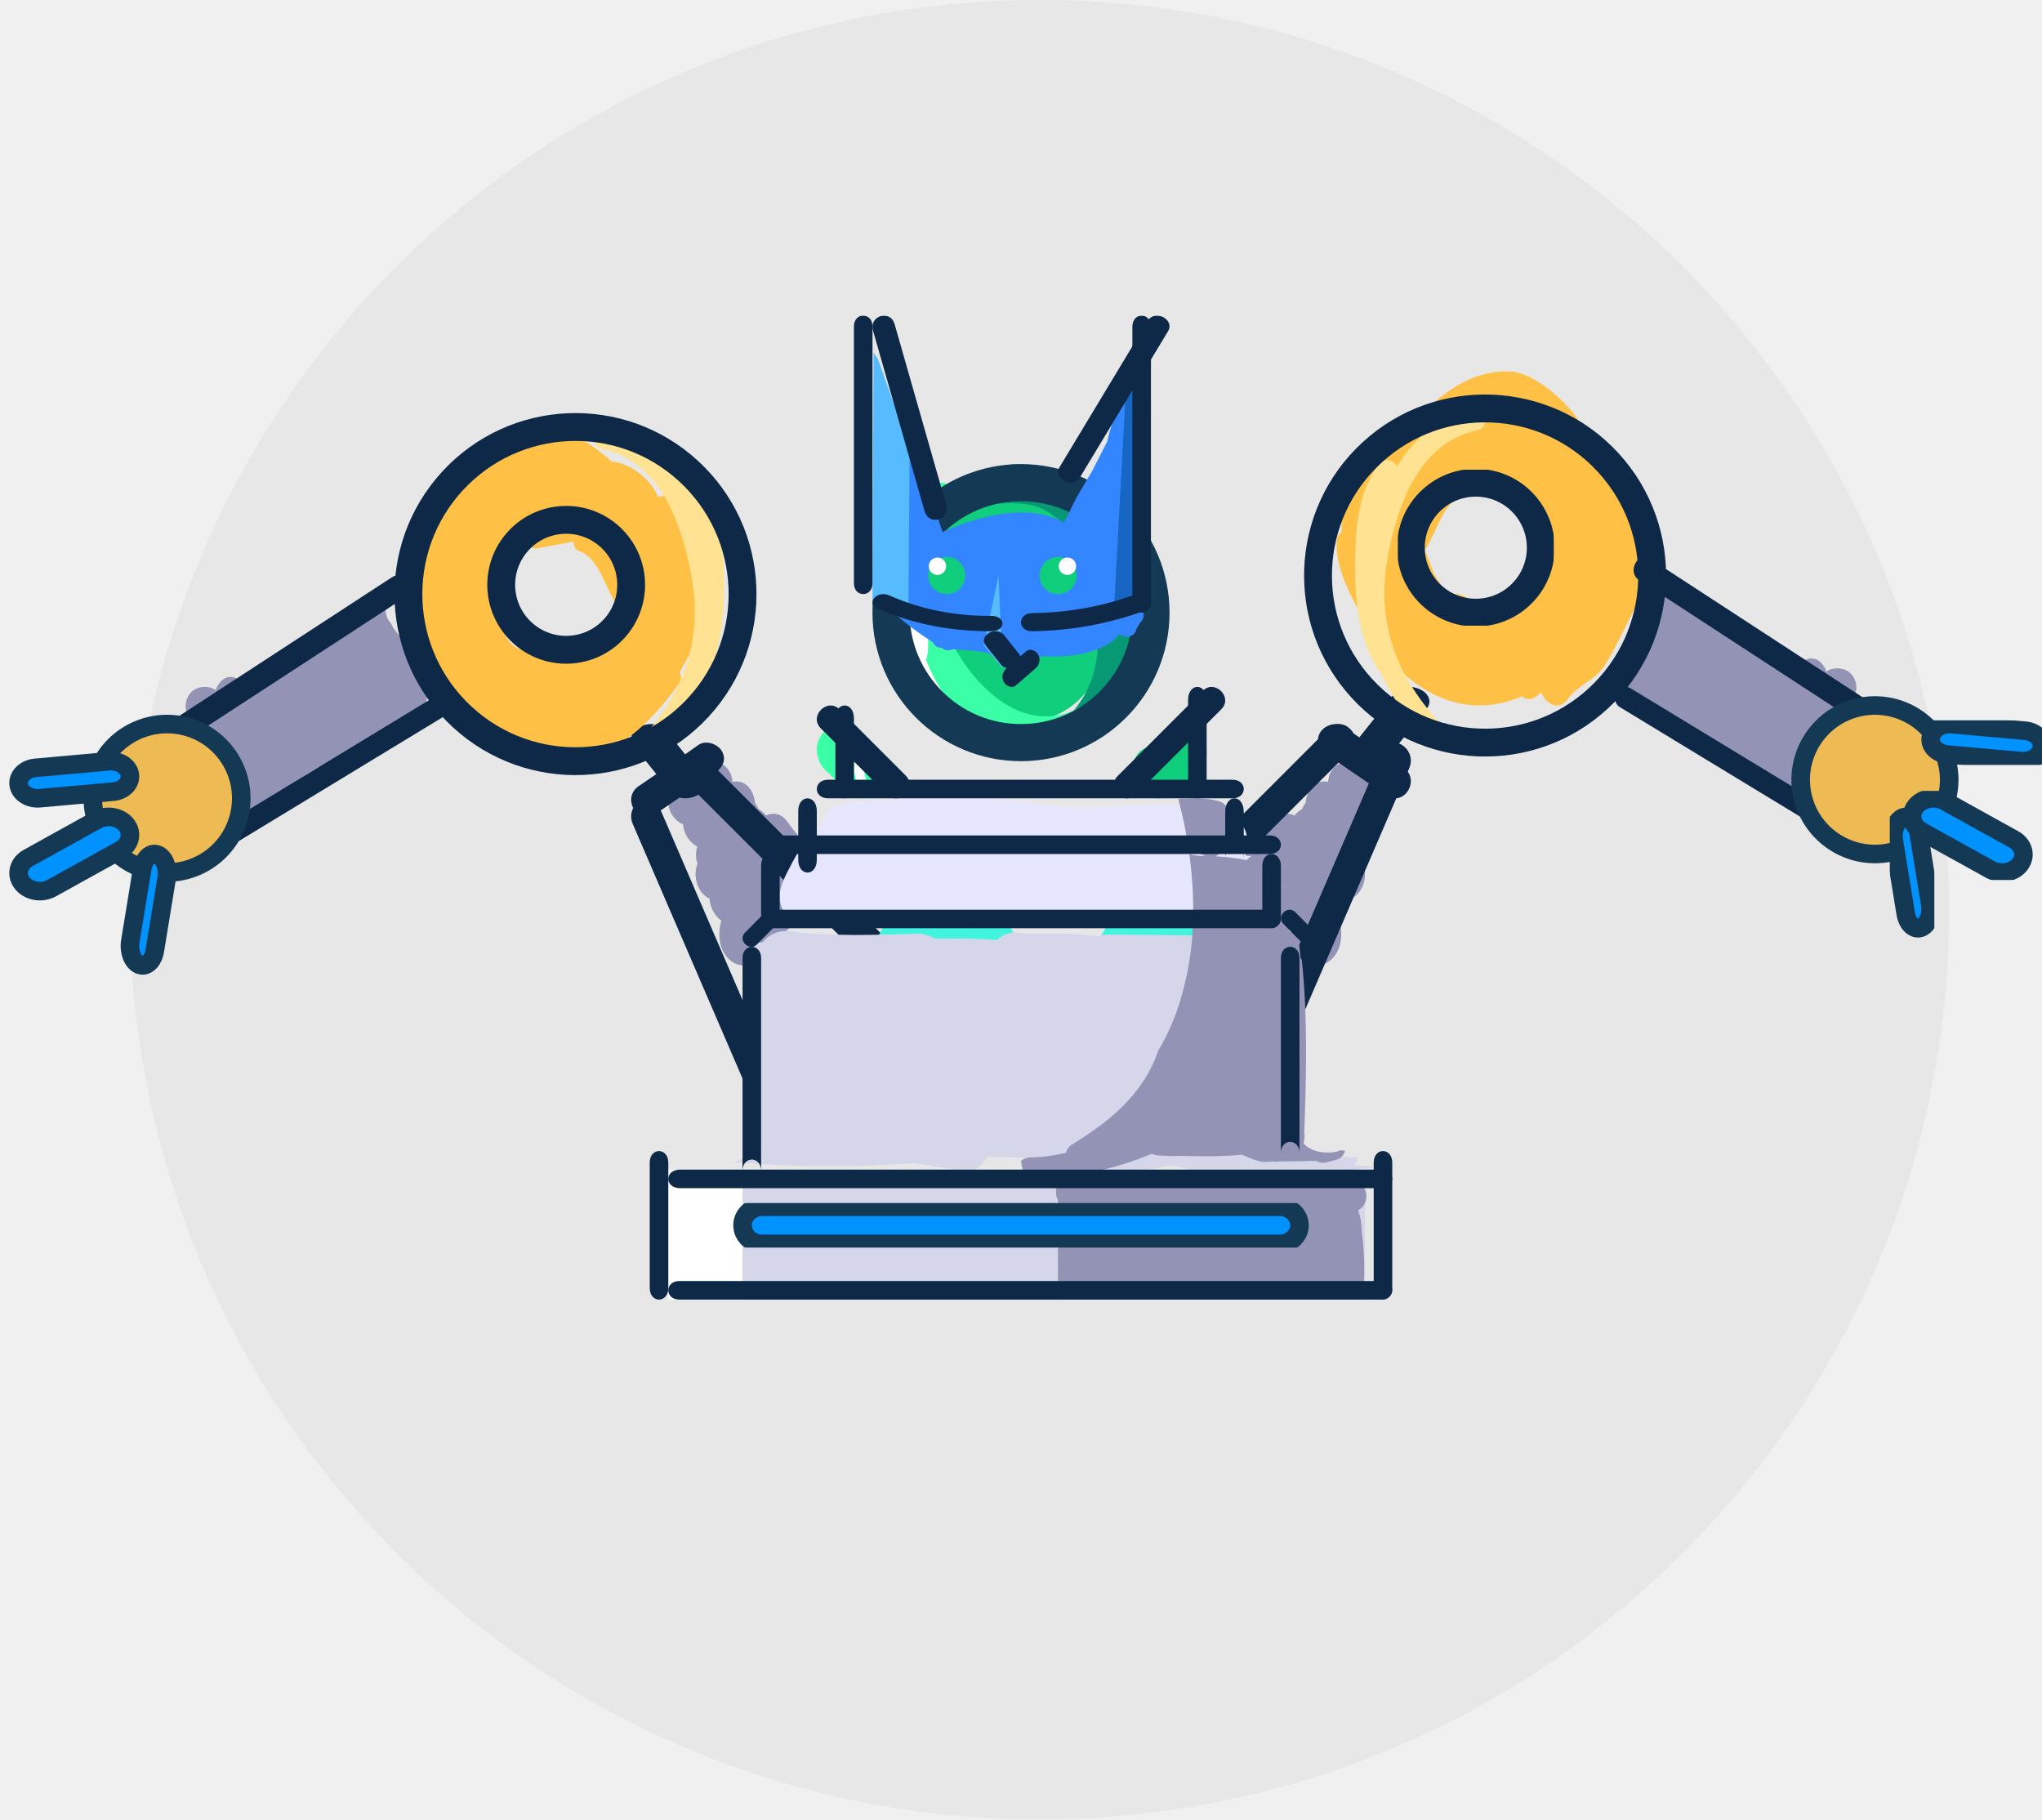
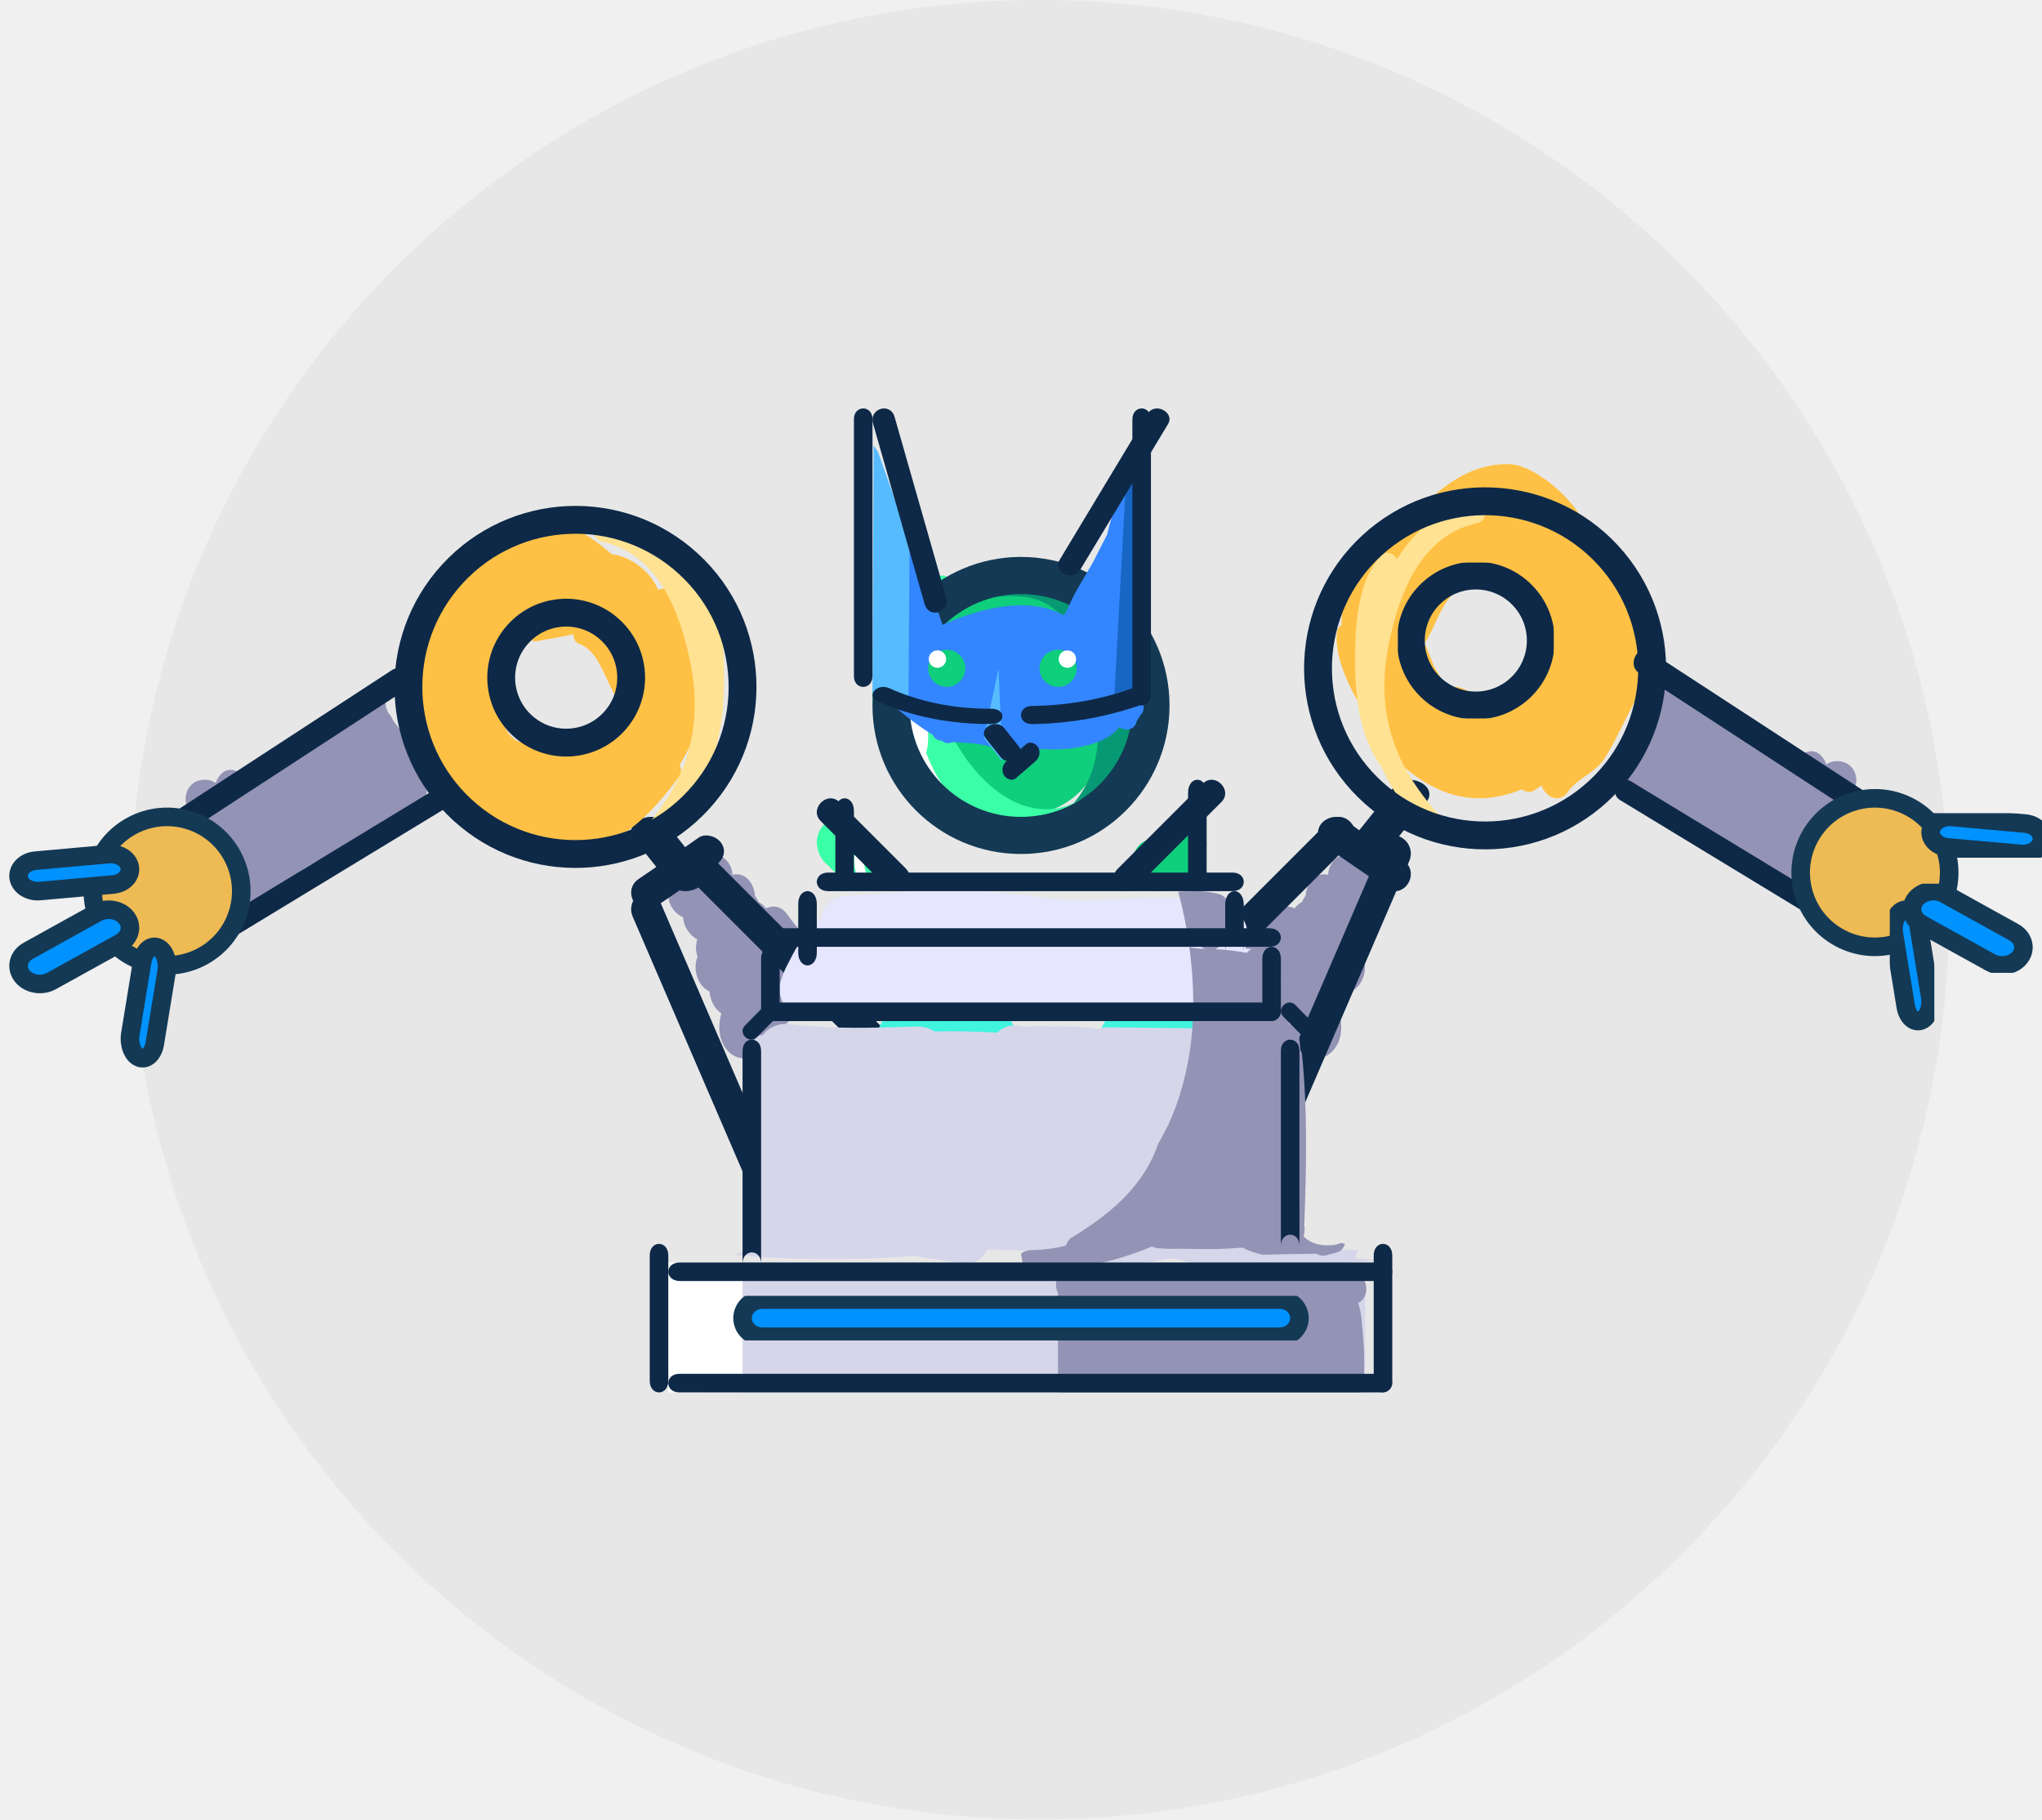
<svg xmlns="http://www.w3.org/2000/svg" xmlns:xlink="http://www.w3.org/1999/xlink" width="110" height="98">
  <defs>
    <path id="a" d="M0 54h110V0H0z" />
  </defs>
  <g transform="translate(-305 -412)" fill="none" fill-rule="evenodd">
    <circle fill="#E7E7E7" fill-rule="nonzero" cx="361" cy="461" r="49" />
-     <g transform="translate(305 429)">
+     <g transform="translate(305 434)">
      <path d="M22.435 10.588c.34-1.066 1.988-.555 1.648.514-.784 2.465-.057 4.02 1.157 6.14.436.761.602 1.55 1.292 2.169.473.424.915.542 1.295 1.083.633.902-.629 2.092-1.271 1.177-.54-.77-1.478-1.015-1.999-1.832-.568-.889-1.059-2-1.554-2.934-1.122-2.117-1.29-4.044-.568-6.317m66.129-1c-.34-1.066-1.987-.555-1.647.514.784 2.465.057 4.02-1.157 6.14-.436.761-.603 1.55-1.292 2.169-.473.424-.915.542-1.295 1.083-.633.902.629 2.092 1.271 1.177.54-.77 1.478-1.015 2-1.832.567-.889 1.057-2 1.552-2.934 1.122-2.117 1.292-4.044.568-6.317" fill="#FFC145" />
      <path d="M40.669 34.782a1.28 1.28 0 0 0 .404-.533c.664-.317 1.143-1.024 1.762-1.569.097-.056.197-.108.299-.155.402.146.872.073 1.205-.298l.351-.395c.604-.676.246-1.683-.392-2.075-.495-.927-1.343-1.715-1.888-2.499-.317-.454-.76-.51-1.147-.334a1.411 1.411 0 0 0-.403-.345 1.24 1.24 0 0 0-.19-.32c-.048-.628-.45-1.24-1.101-1.16-.037.004-.073.014-.111.02a1.396 1.396 0 0 0-.065-.351c-.186-.517-.656-.82-1.14-.76-.459.055-.856.231-1.244.51-.598.427-1.138 1.071-.982 1.933.074.413.396.808.77.954.027.495.35.98.765 1.197-.101.307-.09.634.012.923-.275.683.013 1.607.648 1.877.032.475.277.942.633 1.183-.178.627-.147 1.304.192 1.818.383.58 1.064.799 1.622.38" fill="#9393B5" />
      <path d="M37.246 25.428l12.327 12.326c.76.761 1.943-.42 1.18-1.182L38.43 24.246c-.763-.762-1.945.42-1.183 1.182m-3.159 1.958c4.65 10.783 6.49 15.047 7.393 17.145.459 1.06 1.885.135 1.43-.917-.903-2.095-2.74-6.36-7.395-17.144-.456-1.061-1.882-.137-1.428.916" fill="#0E2947" />
      <path d="M35.322 26.836c1.077-.738 2.163-1.462 3.224-2.222.396-.282.604-.734.328-1.176-.23-.37-.855-.594-1.254-.31-1.06.758-2.148 1.483-3.222 2.221-.945.65-.031 2.145.924 1.487" fill="#0E2947" />
      <path d="M34.167 23.209l1.926 2.411c.706.886 2.452.062 1.74-.83-.64-.803-1.284-1.607-1.927-2.41-.706-.885-2.45-.063-1.74.829" fill="#0E2947" />
      <path d="M14.22 24.563c1.042-1.169 2.351-1.682 3.664-2.4.63-.343 1.168-.793 1.764-1.19.437-.293 1.226-.483 1.761-.785-.44-1.094-1.394-1.974-1.869-3.006-.97.604-2.07.998-2.801 1.874-.648.776-1.66-.425-1.017-1.198 1.042-1.247 2.671-1.472 3.794-2.654.445-.469 1.323-.074 1.26.625-.064.695.99 1.588 1.315 2.204.287.54.74 1.371.852 1.98.113.612.095.915-.398 1.326-.454.377-1.244.501-1.749.78-.617.342-1.144.85-1.748 1.22-1.314.807-2.733 1.212-3.812 2.422-.671.753-1.687-.446-1.016-1.198M11.032 20c1.335 0 1.266 2-.064 2-1.335 0-1.266-2 .064-2" fill="#9393B5" />
      <path d="M14.032 25c1.335 0 1.266 2-.064 2-1.335 0-1.266-2 .064-2" fill="#9393B5" />
      <path d="M10.1 21.402c.367-.529.92-.792 1.529-.974-.004-.069-.02-.13-.01-.207.03-.197.128-.341.255-.49.29-.333.663-.32.953-.146 1.106-.872 2.625-1.382 3.986-1.856.821-.566 1.735-1.014 2.545-1.599.29-.209.665-.148.93.052.354-.007.724.197.85.551.343.96.946 1.736 1.156 2.738.146.109.295.218.449.331.375.275.296.83.041 1.143-.882 1.08-2.3 1.58-3.53 2.168-1.563.748-3.04 1.49-4.628 2.15-.108.552-.336 1.074-.675 1.479-.268.318-.868.355-1.155.039-1.171-1.28-1.867-3.052-2.666-4.564-.126-.238-.201-.57-.03-.815" fill="#9393B5" />
      <path d="M24.14 20.087c-4.287 2.605-8.575 5.21-12.864 7.814-.637.387-.057 1.4.584 1.012 4.288-2.605 8.576-5.208 12.864-7.814.637-.387.057-1.4-.583-1.012m-3.031-5.991c-4.942 3.22-9.882 6.44-14.822 9.662-.663.432-.063 1.58.602 1.146 4.94-3.222 9.882-6.441 14.822-9.662.663-.432.062-1.58-.603-1.146" fill="#0E2947" />
      <path d="M5.12 25.027a3.998 3.998 0 1 0 4.852-2.906 3.998 3.998 0 0 0-4.851 2.906" fill="#EDBA54" />
      <path d="M5.12 25.027a3.998 3.998 0 1 0 4.852-2.906 3.998 3.998 0 0 0-4.851 2.906z" stroke="#143954" />
      <path d="M7.02 33.701c-.09.56.13 1.126.496 1.267.363.141.734-.2.824-.759l.64-3.91c.091-.56-.13-1.127-.495-1.267-.364-.14-.734.2-.825.76l-.64 3.91z" fill="#0092FF" />
      <path d="M7.02 33.701c-.09.56.13 1.126.496 1.267.363.141.734-.2.824-.759l.64-3.91c.091-.56-.13-1.127-.495-1.267-.364-.14-.734.2-.825.76l-.64 3.91z" stroke="#143954" />
      <path d="M1.521 29.212c-.531.293-.681.895-.334 1.347.345.45 1.055.576 1.586.283L6.48 28.79c.531-.295.68-.897.335-1.348-.347-.45-1.057-.577-1.587-.283l-3.706 2.054z" fill="#0092FF" />
      <path d="M1.521 29.212c-.531.293-.681.895-.334 1.347.345.45 1.055.576 1.586.283L6.48 28.79c.531-.295.68-.897.335-1.348-.347-.45-1.057-.577-1.587-.283l-3.706 2.054z" stroke="#143954" />
      <path d="M27.164 13.972c.15-.22.341-.394.553-.504.035-.166.07-.333.107-.498a9.59 9.59 0 0 0 .707-.56c.11.1.255.16.433.122.582-.126 1.275-.21 1.933-.372-.009.229.081.45.315.528.95.319 1.35 1.738 1.845 2.636.003.007.005.015.009.022.026.044.05.095.077.137a.483.483 0 0 0 .12.125c-.181.43-.357.866-.517 1.307-.248.418-.516.828-.776 1.24a.523.523 0 0 0-.322-.15c-.374-.025-.916.264-1.404.665l-.136.068a13.21 13.21 0 0 0-1.16-.293.985.985 0 0 0-.425-.438c-.462.077-.933-.163-1.197-.611-.537-.915-.797-2.495-.162-3.424m-5.161 1.255c.003.241.113.385.26.454a5.71 5.71 0 0 0 .089 2.04.592.592 0 0 0-.007.225c.184.99.43 2.5 1.512 2.573a.504.504 0 0 0 .166.194c.862 1.174 2.046 1.957 3.292 2.843a.55.55 0 0 0 .693-.046c3.61 1.514 6.432-.694 8.571-3.683a.52.52 0 0 0 .026-.609c.797-1.332 1.528-2.929 1.374-4.184a.513.513 0 0 0-.25-.369c.015-.764-.036-1.708-.518-2.036-.278-.886-.65-1.741-1.065-2.61-.159-.333-.458-.371-.694-.243-.402-1.004-1.489-1.808-2.51-1.927-1.216-1.087-2.585-1.896-4.248-1.847-1.327.04-3.218 1.696-3.864 2.867-.007.013-.011.028-.018.043a6.02 6.02 0 0 0-2.063 2.296c-.314.601-.647 1.668-.416 2.402a.556.556 0 0 0-.273.431c-.06.472-.064.706-.057 1.186" fill="#FFC145" />
      <path d="M34.021 23.89c.13-.061.254-.13.378-.201.239-.27.533-.484.84-.668.202-.124.426.057.426.26.838-.994 1.489-1.994 1.952-3.053.027-.027.057-.043.083-.08 1.052-1.554 1.295-3.6 1.3-5.472.005-1.879-.083-4.255-1.352-5.71-.304-.35-.736-.166-.899.157-.949-1.53-2.302-2.705-4.093-3.108-.707-.159-.932 1.016-.224 1.166 2.95.634 4.164 3.628 4.744 6.453.835 4.043-.488 7.02-3.16 9.76a.538.538 0 0 0-.118.606.286.286 0 0 1 .123-.11" fill="#FFE292" />
      <path d="M37.629 21.088a9 9 0 0 1-12.717.54 9 9 0 0 1-.54-12.716 9 9 0 0 1 13.257 12.176z" stroke="#0E2947" stroke-width="1.5" />
      <path d="M33.078 16.867a3.499 3.499 0 0 0-.211-4.944 3.499 3.499 0 1 0-4.735 5.154 3.499 3.499 0 0 0 4.946-.21z" stroke="#0E2947" stroke-width="1.5" />
      <path d="M1.915 24.359c-.565.05-.97.457-.909.91.064.452.573.777 1.137.726l3.944-.352c.564-.05.97-.459.906-.91-.062-.453-.57-.778-1.135-.728l-3.943.354z" fill="#0092FF" />
      <path d="M1.915 24.359c-.565.05-.97.457-.909.91.064.452.573.777 1.137.726l3.944-.352c.564-.05.97-.459.906-.91-.062-.453-.57-.778-1.135-.728l-3.943.354z" stroke="#143954" />
      <path d="M70.331 34.782a1.291 1.291 0 0 1-.404-.533c-.664-.317-1.143-1.024-1.762-1.569a3.775 3.775 0 0 0-.299-.155 1.087 1.087 0 0 1-1.205-.298l-.351-.395c-.604-.676-.246-1.683.392-2.075.495-.927 1.343-1.715 1.888-2.499.317-.454.76-.51 1.147-.334.116-.143.254-.263.403-.345a1.24 1.24 0 0 1 .19-.32c.047-.628.45-1.24 1.101-1.16.037.004.073.014.111.02.008-.12.028-.24.065-.351.185-.517.656-.82 1.14-.76.459.055.856.231 1.244.51.598.427 1.138 1.071.982 1.933-.074.413-.396.808-.77.954a1.5 1.5 0 0 1-.765 1.197c.101.307.09.634-.012.923.275.683-.013 1.607-.648 1.877-.032.475-.277.942-.633 1.183.178.627.147 1.304-.192 1.818-.383.58-1.064.799-1.622.38" fill="#9393B5" />
      <path d="M72.754 23.428L60.427 35.754c-.76.761-1.943-.42-1.18-1.182L71.57 22.246c.763-.762 1.945.42 1.183 1.182m3.159.958c-4.65 10.783-6.49 15.047-7.393 17.145-.459 1.06-1.885.135-1.43-.917.903-2.095 2.74-6.36 7.395-17.144.456-1.061 1.882-.137 1.428.916" fill="#0E2947" />
      <path d="M74.678 25.836c-1.076-.738-2.163-1.462-3.224-2.222-.396-.282-.604-.734-.328-1.176.23-.37.856-.594 1.255-.31 1.059.758 2.147 1.483 3.221 2.221.945.65.031 2.145-.924 1.487" fill="#0E2947" />
      <path d="M76.833 21.209l-1.926 2.411c-.706.886-2.452.062-1.74-.83.64-.803 1.284-1.607 1.927-2.41.706-.885 2.45-.063 1.74.829" fill="#0E2947" />
      <path d="M52.416 21.69c-1.222-.431-2.917-1.284-3.489-2.607-.042-.05-.087-.099-.126-.151-.187-.239-.177-.489-.065-.676-.002-.03-.007-.06-.008-.092-.21-.568-.351-1.188-.475-1.757-.27-.678-.32-1.461-.168-2.211a3 3 0 0 1 .13-.531 3.01 3.01 0 0 1 .214-1.305c.348-.89 1.092-2.014 2.037-2.357 1.702-1.445 4.159-2.728 6.207-1.528.107.063.172.15.215.247.602-.14 1.439.183 1.833.569.25.244.233.584.091.824.015.01.033.024.048.037a.567.567 0 0 1 .492.18c.504.563.942 1.07 1.252 1.769a.583.583 0 0 1 .049.306c.049.053.093.109.142.162.24.248.139.587-.077.792.376 1.619.564 4.219-.68 5.278-.32.622-.88 1.149-1.44 1.518-.685.925-1.802 1.596-2.895 1.665-1.089.272-2.25.236-3.287-.131" fill="#0FCE7C" />
      <path d="M57.132 22.006c1.948-1.786 2.205-3.627 1.951-6.33-.2-2.091-.784-3.723-2.372-4.93-1.23-.936-2.755-.589-4.161-.534-.688.028-.754-1.149-.065-1.17 2.096-.066 3.542-.225 5.372 1.151.29.22.549.496.78.8.12-.022.253.01.385.12 1.22 1.004 1.446 2.529 1.673 4.096.204 1.418.733 3.203-.383 4.329a.456.456 0 0 1-.436.137c-.356 1.161-.994 2.234-2.006 3.179-.523.488-1.268-.362-.738-.848" fill="#079973" />
      <path d="M49.856 21.398c-.006-.002-.008-.009-.014-.013-.935-.496-1.51-1.5-2.115-2.434a.552.552 0 0 1-.046-.535 5.946 5.946 0 0 1-.391-1.496c-.191-.517-.316-1.043-.285-1.589.066-1.216.446-2.545 1.231-3.521a.53.53 0 0 1 .246-.283c.097-.1.193-.2.3-.288.157-.13.32-.155.462-.113.231-.72.59-1.385 1.114-1.945.512-.548 1.336.273.824.818-3.432 3.65 1.933 14.086 7.079 11.042.647-.383 1.06.36.416.74-1.283.757-2.435 1.126-3.654.767a.579.579 0 0 1-.455.398c-1.639.302-3.356-.722-4.712-1.548" fill="#3BFFA6" />
      <path d="M56 23.812a77.12 77.12 0 0 0-1.41-.542C47.412 20.577 49.302 11 49.302 11L48 16.487l2.266 5.835s3.633 1.15 5.539 1.678c.065-.063.128-.128.195-.188" fill="#FFF" />
      <path d="M49.633 18.954c.427-.259.49-1.57.142-2.927-.35-1.356-.979-2.243-1.407-1.981-.428.26-.492 1.57-.142 2.925.348 1.358.979 2.245 1.407 1.983" fill="#FFF" />
      <path d="M55 23a7 7 0 1 0 0-14.002A7 7 0 0 0 55 23z" stroke="#143954" stroke-width="2" />
      <path d="M59 35a4 4 0 1 0 8 0 4 4 0 0 0-8 0m-12 0a4 4 0 0 0 4 4 4 4 0 1 0 0-8 4 4 0 0 0-4 4" fill="#40F4DE" />
      <path d="M42.125 30.64c.093-.282.217-.538.35-.785.275-.557.595-1.092.913-1.634.198-.337.482-.532.797-.625.121-.666.585-1.26 1.328-1.321 3.628-.31 7.243-.457 10.85.102 3.247.503 6.788-.677 9.897.54.895.351 1.111 1.357.84 2.181.186.011.373.017.557.03 1.866.116 1.744 3.21-.097 3.299-.381.018-.764.023-1.144.037-.484.345-1.165.508-1.708.301a1.55 1.55 0 0 1-.42-.243c-2.721.04-5.452-.007-8.17-.002-3.654.005-7.403.249-11.042-.165a1.412 1.412 0 0 1-.314.336c-.454.358-1.058.39-1.587.174-.818-.313-1.455-1.166-1.05-2.225" fill="#E6E6FF" />
      <path d="M61.02 46.099c.382-.04.772-.095 1.16-.157.39-.07.855-.226 1.25-.12.33.092.652.187.967.277H61.02zm11.952-.326c.08-.14.133-.294.175-.45a2.358 2.358 0 0 1-.78-.047 1.71 1.71 0 0 1-.467.116c-1.943.177-2.413-1.479-2.321-3.504-.045-.056-.093-.106-.129-.17-1.018-1.86-.593-3.715-.243-5.634a1.414 1.414 0 0 1 .003-.388c.03-.174.043-.351.066-.526v-.017c.017-.148.039-.295.057-.44.01-.106.03-.21.04-.315.017-.119.03-.239.047-.358.056-.38.266-.63.535-.782-.041-.025-.078-.056-.121-.078a1.717 1.717 0 0 0-.975-.17c-1.3.165-2.588.3-3.878.385-1.773-.018-3.55-.05-5.322-.056a1.41 1.41 0 0 0-.48.085 16.251 16.251 0 0 0-2.087-.143c-.05 0-.089.011-.134.018-.433-.018-.86-.028-1.294-.018-.08.005-.148.018-.22.03-.158-.019-.315-.034-.478-.051a1.328 1.328 0 0 0-1.249.366 39.23 39.23 0 0 0-3.371-.068 1.655 1.655 0 0 0-.962-.266c-2.274.07-4.531.153-6.792-.122-.677-.085-1.194.18-1.526.591l-.423.033c.05 3.518-.054 7.094-.107 10.609-.01.637-.437 1.057-.995 1.19a58.9 58.9 0 0 0 9.673.06c.198.028.4.058.596.092.654.095 1.307.203 1.976.308.253.04.474.018.67-.061.326-.12.569-.378.72-.693.731.04 1.459.056 2.19.056.095.074.185.135.28.186.523.315 1.02.355 1.52.275.473.103.946.182 1.49.188.198.005.373-.023.53-.068.118.068.25.123.39.163h-16.66a1.12 1.12 0 0 1-.86.337c-2.012-.029-.777.168-2.767.218-.479.013-.906-.017-1.289-.112V53h35.535v-6.901h-.805c.037-.04.063-.085.096-.127.094.001.188.007.282.003.265-.012.54-.04.81-.08.273-.036-.162-.081-.946-.122z" fill="#D6D6EA" />
      <path d="M67.22 46.554c.043-.032.073-.074.112-.108.148.034.3.077.448.108h-.56z" fill="#D6D6EA" />
      <path d="M67 46.516c.007-.016.017-.028.024-.044.103 0 .207.007.317.015.548.01 1.1.018 1.659.041a66.334 66.334 0 0 0-2-.012" fill="#D6D6EA" />
      <path d="M45.004 22c-.702.249-1.167 1.001-.95 1.753.09.386.32.704.62.917a.81.81 0 0 0 .186.205c.04.03.092.085.134.128.046.113.102.221.174.321.232.312.542.457.893.602.484.2 1.135-.032 1.49-.373.348-.337.52-.858.422-1.335-1.155-.53-2.17-1.27-2.97-2.218" fill="#3BFFA6" />
      <path d="M62.148 23.182c.054-.116.104-.235.166-.347.379-.688 1.136-1.054 1.866-.694.633.312 1.065 1.263.666 1.943l-.046.08c-.044.086-.082.175-.125.263-.212.436-.498.918-.928 1.152a1.62 1.62 0 0 1-.647.198c-.19.136-.43.223-.728.223-.055 0-.105-.011-.159-.017h-.005c-.82.001-1.202-.625-1.197-1.283-.08-.712.284-1.464 1.137-1.518" fill="#0FCE7C" />
      <path d="M72.675 46.507c.34-.015.676-.02.986-.02.412 0 .82 0 1.237-.009.78-.005-3.098-.023-5.898-.044 1.193.206 2.51.12 3.675.073M68 46.552a3.685 3.685 0 0 1-.359-.104c-.521.019-1.043.04-1.565.062-.363.014.624.028 1.924.042" fill="#9393B5" />
      <path d="M73.419 46.868a.832.832 0 0 0-.479-.324.205.205 0 0 0-.052-.022.947.947 0 0 0-.145-.186c.6.002 1.055.004 1.257.006a27.661 27.661 0 0 0-1.327-.073.871.871 0 0 0-.815-.192c-.13.034-.26.074-.388.108-.051.013-.088.036-.13.056-.78 0-1.56.016-2.342.05a.708.708 0 0 0-.552-.267 13.946 13.946 0 0 0-2.324.13c-.2-.1-.433-.135-.64-.043-.12.049-.22.118-.323.188l-.05.007c-.058.001-.04.003.03.004-.025.017-.052.027-.075.044a5.592 5.592 0 0 0-.422-.087.854.854 0 0 0-.316-.058c-.04 0-.086-.005-.13-.005a11.696 11.696 0 0 0-1.86-.047c-1.167-.046-2.351-.088-3.491.005 0-.011-.006-.023-.006-.033a16.789 16.789 0 0 0 3.209-.985c.012.006.023.006.039.013a.74.74 0 0 0 .203.063c.006 0 .012.007.017.007.04.004.074.004.108.01h.067c.35.035.692.041 1.038.022 1.138.025 2.276.048 3.404-.061.165.086.338.161.52.224a4.9 4.9 0 0 0 .568.163c.97-.026 1.94-.045 2.911-.053a.655.655 0 0 0 .518.081c.185-.045.366-.099.552-.145.247-.065.394-.253.463-.477a1.717 1.717 0 0 1-.214-.043c-.145.06-.298.105-.461.12-.693.064-1.191-.116-1.552-.458.022-.11.027-.229.05-.376a.418.418 0 0 0-.021-.2c.114-3.048.187-6.27-.126-9.286a.241.241 0 0 0-.07-.145 17.502 17.502 0 0 0-.122-1.042c-.04-.252-.305-.415-.523-.396.07-.138.16-.256.273-.347.008-.056.021-.112.021-.168-.013-.434-.29-.861-.828-.861h-.742a.634.634 0 0 0 .2-.382l.032-.179c.097-.22.136-.406.132-.649.044-.22.094-.439.146-.659.202-.937-.988-1.21-1.491-.596a12.678 12.678 0 0 0-1.701-.202.821.821 0 0 0 .371-.256c.215-.237.328-.422.497-.721.164-.296.057-.707-.169-.95.113-.421-.03-.919-.514-1.046-.575-.15-1.132-.169-1.69-.134-.012 0-.023-.006-.04-.006a2.42 2.42 0 0 0-.214.012s0-.006-.005-.006c-.04.006-.085.006-.13.012-.031.002-.061.007-.092.011.222.826.404 1.683.539 2.558.027.013.043.027.071.033.113.041.232.07.349.082a.997.997 0 0 0 .486.4c-.045-.007-.085-.007-.13-.007a2.922 2.922 0 0 1-.72-.096c.286 2.117.3 4.295-.084 6.247-.334 1.697-.83 3.068-1.581 4.32a9.984 9.984 0 0 1-.174.462c-.88 2.1-2.594 3.454-4.459 4.599a.737.737 0 0 0-.346.45 7.455 7.455 0 0 1-1.83.25c-.035 0-.069 0-.098.006-.246.018-.408.096-.496.202.042.202.078.406.116.61.167.162.437.287.797.287.339 0 .706-.018 1.077-.053v.394a.92.92 0 0 0 0 .861c0 1.788-.005 3.57.007 5.357h16.316c.05-.07.09-.15.106-.237a.5.5 0 0 0 .023-.133 16.218 16.218 0 0 0-.078-3.257 3.91 3.91 0 0 0-.203-1.192.758.758 0 0 0 .258-.202c.249-.306.249-.786 0-1.11" fill="#9393B5" />
      <path d="M46.54 24.177c-.048.55.189 1.067.445 1.581.106.213-.383.348-.493.134-.289-.566-.53-1.131-.487-1.731.016-.225.553-.21.534.016" fill="#FFF" />
      <mask id="b" fill="#fff">
        <use xlink:href="#a" />
      </mask>
      <path fill="#FFF" mask="url(#b)" d="M36 53h4v-7h-4z" />
      <path d="M36.635 46h37.73c.847 0 .847 1 0 1h-37.73c-.847 0-.847-1 0-1m4.979-14h26.774c.816 0 .816 1 0 1H41.614c-.819 0-.819-1 0-1" fill="#0E2947" mask="url(#b)" />
      <path d="M68 32.356v-2.712c0-.859 1-.859 1 0v2.712c0 .859-1 .859-1 0m-27 .004v-2.721c0-.852 1-.852 1 0v2.72c0 .855-1 .855-1 0" fill="#0E2947" mask="url(#b)" />
      <path d="M41.5 29c-.667 0-.667-1 0-1s.667 1 0 1" fill="#0E2947" mask="url(#b)" />
      <path d="M41.615 28h26.77c.82 0 .82 1 0 1h-26.77c-.82 0-.82-1 0-1" fill="#0E2947" mask="url(#b)" />
      <path d="M67 29.219v.046c0 .98-1 .98-1 0v-2.528c0-.983 1-.983 1 0v2.528c0 .98-1 .98-1 0v-.046c0-.98 1-.98 1 0" fill="#0E2947" mask="url(#b)" />
      <path d="M66.393 26H44.608c-.81 0-.81-1 0-1h21.785c.81 0 .81 1 0 1M43 29.309V26.69c0-.92 1-.92 1 0v2.619c0 .921-1 .921-1 0" fill="#0E2947" mask="url(#b)" />
      <path d="M64 25.295v-4.59c0-.94 1-.94 1 0v4.59c0 .94-1 .94-1 0" fill="#0E2947" mask="url(#b)" />
      <path d="M65.791 21.204l-4.588 4.588c-.641.643-1.638-.353-.995-.994l4.588-4.59c.643-.643 1.64.352.995.996m-18.017 4.585l-3.562-3.562c-.655-.656.36-1.67 1.015-1.015 1.187 1.188 2.375 2.374 3.56 3.561.657.656-.358 1.67-1.013 1.016" fill="#0E2947" mask="url(#b)" />
      <path d="M46 21.687v3.625c0 .917-1 .917-1 0v-3.625c0-.916 1-.916 1 0" fill="#0E2947" mask="url(#b)" />
      <path d="M73.713 52.125H41.091c-.383 0-.384.75 0 .75h.067c.382 0 .383-.75 0-.75h-3.87c-.383 0-.384.75 0 .75h3.87c.382 0 .383-.75 0-.75h-.067c-.383 0-.384.75 0 .75h32.622c.382 0 .383-.75 0-.75" fill="#143954" mask="url(#b)" />
      <path d="M70 49c0 .553-.475 1-1.062 1H41.063C40.476 50 40 49.553 40 49c0-.553.476-1 1.063-1h27.875c.587 0 1.062.447 1.062 1" fill="#0092FF" mask="url(#b)" />
      <path d="M70 49c0 .553-.475 1-1.062 1H41.063C40.476 50 40 49.553 40 49c0-.553.476-1 1.063-1h27.875c.587 0 1.062.447 1.062 1z" stroke="#143954" mask="url(#b)" />
      <path d="M36 52.375v-6.75c0-.832-1-.834-1 0v6.75c0 .833 1 .834 1 0m39 0v-6.75c0-.832-1-.834-1 0v6.75c0 .833 1 .834 1 0" fill="#0E2947" mask="url(#b)" />
      <path d="M36.595 53h37.81c.793 0 .794-1 0-1h-37.81c-.792 0-.794 1 0 1M69.13 32.76l1.088 1.104c.41.414 1.06-.21.653-.624l-1.09-1.104c-.408-.414-1.06.212-.652.624M69 34.6v10.8c0 .8 1 .8 1 0v-.295c0-.799-1-.8-1 0v.295c0 .8 1 .8 1 0V34.6c0-.8-1-.8-1 0m-27.782-2.464l-1.089 1.103c-.407.414.244 1.04.653.625l1.089-1.104c.408-.413-.244-1.038-.653-.624" fill="#0E2947" mask="url(#b)" />
      <path d="M40 34.61v11.78c0 .813 1 .814 1 0v-.322c0-.813-1-.814-1 0v.322c0 .813 1 .814 1 0V34.61c0-.813-1-.814-1 0" fill="#0E2947" mask="url(#b)" />
      <path d="M95.78 23.563c-1.042-1.169-2.351-1.682-3.664-2.4-.63-.343-1.168-.793-1.764-1.19-.437-.293-1.226-.483-1.761-.785.44-1.094 1.394-1.974 1.869-3.006.972.604 2.07.998 2.802 1.874.647.776 1.66-.425 1.016-1.198-1.042-1.247-2.671-1.472-3.794-2.654-.445-.469-1.323-.074-1.26.625.064.695-.99 1.588-1.315 2.204-.286.54-.739 1.371-.852 1.98-.113.612-.095.915.398 1.326.454.377 1.244.501 1.749.78.618.342 1.144.85 1.748 1.22 1.314.807 2.733 1.212 3.812 2.422.671.753 1.687-.446 1.016-1.198M98.968 19c-1.335 0-1.266 2 .064 2 1.335 0 1.266-2-.064-2" fill="#9393B5" mask="url(#b)" />
      <path d="M95.968 24c-1.335 0-1.266 2 .064 2 1.335 0 1.266-2-.064-2" fill="#9393B5" mask="url(#b)" />
      <path d="M99.9 20.402c-.368-.529-.92-.792-1.529-.974.004-.069.02-.13.01-.207-.03-.197-.128-.341-.255-.49-.29-.333-.663-.32-.953-.146-1.106-.872-2.626-1.382-3.987-1.856-.82-.566-1.734-1.014-2.545-1.599-.288-.209-.664-.148-.929.052-.354-.007-.724.197-.85.551-.342.96-.946 1.736-1.156 2.738-.146.109-.295.218-.449.331-.376.275-.296.83-.042 1.143.884 1.08 2.302 1.58 3.53 2.168 1.563.748 3.04 1.49 4.629 2.15.108.552.336 1.074.675 1.479.268.318.868.355 1.155.039 1.17-1.28 1.866-3.052 2.666-4.564.126-.238.201-.57.03-.815" fill="#9393B5" mask="url(#b)" />
      <path d="M87.276 21.099c4.287 2.606 8.576 5.21 12.864 7.814.64.388 1.222-.624.584-1.012-4.289-2.604-8.577-5.208-12.864-7.814-.64-.388-1.222.624-.584 1.012m1.012-6.857c4.94 3.22 9.881 6.44 14.82 9.662.666.433 1.267-.714.604-1.146l-14.82-9.662c-.665-.433-1.267.714-.604 1.146" fill="#0E2947" mask="url(#b)" />
      <path d="M104.88 24.027a3.998 3.998 0 1 1-7.758 1.945 3.997 3.997 0 0 1 2.905-4.85 3.998 3.998 0 0 1 4.852 2.905" fill="#EDBA54" mask="url(#b)" />
      <path d="M104.88 24.027a3.998 3.998 0 1 1-7.758 1.945 3.997 3.997 0 0 1 2.905-4.85 3.998 3.998 0 0 1 4.852 2.905z" stroke="#143954" mask="url(#b)" />
      <path d="M103.98 31.701c.09.56-.131 1.126-.496 1.267-.363.141-.734-.2-.825-.759l-.638-3.91c-.092-.56.13-1.127.494-1.267.365-.14.734.2.826.76l.639 3.91z" fill="#0092FF" mask="url(#b)" />
      <path d="M103.98 31.701c.09.56-.131 1.126-.496 1.267-.363.141-.734-.2-.825-.759l-.638-3.91c-.092-.56.13-1.127.494-1.267.365-.14.734.2.826.76l.639 3.91z" stroke="#143954" mask="url(#b)" />
      <path d="M108.479 28.212c.531.293.681.895.334 1.347-.344.45-1.055.576-1.586.283l-3.706-2.053c-.532-.295-.68-.897-.334-1.348.345-.45 1.055-.577 1.587-.283l3.705 2.054z" fill="#0092FF" mask="url(#b)" />
      <path d="M108.479 28.212c.531.293.681.895.334 1.347-.344.45-1.055.576-1.586.283l-3.706-2.053c-.532-.295-.68-.897-.334-1.348.345-.45 1.055-.577 1.587-.283l3.705 2.054z" stroke="#143954" mask="url(#b)" />
      <path d="M82.674 14.395c-.264.448-.735.69-1.197.611a.99.99 0 0 0-.426.44c-.39.085-.778.172-1.159.292l-.136-.068c-.487-.402-1.029-.69-1.404-.666a.526.526 0 0 0-.322.151c-.26-.412-.528-.821-.776-1.24a27.51 27.51 0 0 0-.517-1.307.483.483 0 0 0 .12-.125c.026-.042.05-.094.076-.137h.001l.01-.022c.494-.898.894-2.318 1.844-2.636.234-.077.324-.3.316-.528.657.164 1.35.246 1.932.372a.472.472 0 0 0 .433-.122 9.2 9.2 0 0 0 .707.56c.038.165.072.332.107.498.212.11.403.284.553.504.635.928.375 2.51-.162 3.423m5.266-3.354a.556.556 0 0 0-.273-.431c.231-.734-.102-1.801-.416-2.402a6.018 6.018 0 0 0-2.063-2.295c-.007-.016-.01-.031-.018-.043-.646-1.171-2.537-2.828-3.864-2.868-1.663-.05-3.032.76-4.249 1.847-1.02.119-2.107.923-2.509 1.927-.236-.128-.535-.09-.694.242-.415.87-.787 1.725-1.065 2.611-.482.328-.533 1.272-.519 2.037a.51.51 0 0 0-.25.368c-.153 1.255.578 2.851 1.376 4.184a.52.52 0 0 0 .025.61c2.14 2.988 4.962 5.196 8.57 3.681a.55.55 0 0 0 .694.046c1.246-.885 2.43-1.667 3.292-2.842a.507.507 0 0 0 .166-.195c1.083-.073 1.328-1.582 1.512-2.571a.581.581 0 0 0-.007-.226 5.708 5.708 0 0 0 .09-2.04c.146-.069.256-.213.26-.455.006-.48.003-.713-.058-1.185" fill="#FFC145" mask="url(#b)" />
      <path d="M77.979 22.89a5.676 5.676 0 0 1-.378-.201 3.497 3.497 0 0 0-.84-.668c-.202-.124-.427.057-.426.26-.838-.994-1.49-1.994-1.953-3.053-.027-.027-.057-.043-.082-.08-1.052-1.554-1.296-3.6-1.3-5.472-.005-1.879.083-4.255 1.352-5.71.304-.35.736-.166.898.157.95-1.53 2.303-2.705 4.094-3.108.707-.159.933 1.016.224 1.166-2.95.634-4.164 3.63-4.745 6.453-.834 4.043.49 7.02 3.16 9.76a.538.538 0 0 1 .118.606.289.289 0 0 0-.122-.11" fill="#FFE292" mask="url(#b)" />
      <path d="M73.371 20.088a9 9 0 0 0 12.717.54 9 9 0 0 0 .54-12.716 9 9 0 0 0-13.257 12.176z" stroke="#0E2947" stroke-width="1.5" mask="url(#b)" />
      <path d="M76.922 14.867a3.499 3.499 0 0 1 .211-4.944 3.499 3.499 0 1 1 4.735 5.154 3.499 3.499 0 0 1-4.946-.21z" stroke="#0E2947" stroke-width="1.5" mask="url(#b)" />
      <path d="M109.085 22.359c.565.05.97.457.909.91-.064.452-.573.777-1.137.726l-3.944-.352c-.564-.05-.97-.459-.906-.91.062-.453.57-.778 1.135-.728l3.943.354z" fill="#0092FF" mask="url(#b)" />
      <path d="M109.085 22.359c.565.05.97.457.909.91-.064.452-.573.777-1.137.726l-3.944-.352c-.564-.05-.97-.459-.906-.91.062-.453.57-.778 1.135-.728l3.943.354z" stroke="#143954" mask="url(#b)" />
      <path d="M61.922 4.446a.595.595 0 0 0-.718-.43c-.841.193-1.26 1.497-1.56 2.767l-.772 1.514c-.44.784-.96 1.551-1.31 2.387l-.25.457c-1.947-1.074-4.595-.354-6.543.514-.157-.51-.544-1.642-.7-2.156a30.86 30.86 0 0 1-.353-1.5c-.061-.31-.262-.44-.478-.443L49.202 5.5c-.014-.79-1.182-.793-1.168 0l.106 6.016c.02 1.14-.124 2.473.111 3.638-.26.215-.374.62-.066.894a15.835 15.835 0 0 0 2.068 1.544c.06.14.172.255.362.292.036.008.076.01.112.016.028.016.051.035.077.05a.512.512 0 0 0 .514.019c.778.059 1.632.055 2.305.355.073.143.18.265.317.323.054.025.109.048.163.07.042.02.078.016.116.024.027.028.06.05.084.08.136.163.378.213.569.159l.076-.022c.181-.052.373-.225.407-.429l.01-.057.828-.13c1.246.098 2.847-.127 3.713-.795a2.46 2.46 0 0 0 .39-.387c.307.233.844.173.932-.3l.215-.356c.165-.136.189-.4.15-.597-.224-1.13-.096-2.099.005-3.218a.514.514 0 0 0-.12-.393c.059-1.437.105-2.873.15-4.31a.541.541 0 0 0-.071-.279c.042-.387.09-.775.162-1.17.14-.76.416-1.346.203-2.09" fill="#3386FF" mask="url(#b)" />
      <path fill="#1866C4" mask="url(#b)" d="M60.72 2.652L60 16l1.52-.72L62 2l-1.947 2.643" />
      <path fill="#57BBFF" mask="url(#b)" d="M47.058 2L47 15.287l1.935.713L49 7.12l-1.71-4.79M53 17.75l.791-3.75.209 5z" />
      <path d="M47.281 15.782c1.832.816 3.92 1.227 6.122 1.218.795-.004.797-.829 0-.825-2.004.009-3.831-.362-5.498-1.105-.663-.295-1.283.419-.624.712" fill="#0E2947" mask="url(#b)" />
      <path d="M53.102 17.77c.253.337.532.656.785.992.42.559 1.436.031 1.01-.534-.252-.335-.53-.654-.784-.99-.421-.559-1.436-.031-1.011.533" fill="#0E2947" mask="url(#b)" />
      <path d="M54.72 19.92l1.044-.9c.208-.18.312-.467.172-.745-.116-.231-.45-.373-.656-.195l-1.044.901c-.208.18-.312.467-.172.743.116.232.45.374.656.196m.87-2.92a18.394 18.394 0 0 0 6.093-1.109c.714-.26.095-1.1-.616-.842-1.738.633-3.569.951-5.478.976-.784.01-.787.985 0 .975M47 14.42V.58c0-.773-1-.774-1 0v13.84c0 .772 1 .774 1 0" fill="#0E2947" mask="url(#b)" />
      <path d="M47.03.814c.927 3.241 1.852 6.483 2.778 9.724.231.811 1.395.465 1.161-.352-.926-3.242-1.85-6.483-2.777-9.725-.231-.81-1.395-.464-1.161.353M62 15.404V.596c0-.794-1-.795-1 0v14.808c0 .794 1 .795 1 0" fill="#0E2947" mask="url(#b)" />
      <path d="M61.829.278l-4.75 7.881c-.38.634.71 1.197 1.092.563l4.75-7.881c.38-.633-.71-1.197-1.092-.563" fill="#0E2947" mask="url(#b)" />
      <path d="M52 14a1 1 0 1 1-2 0 1 1 0 0 1 2 0m6 0a1 1 0 1 1-2 0 1 1 0 0 1 2 0" fill="#0FCE7C" mask="url(#b)" />
      <path d="M50.968 13.5a.469.469 0 1 1-.938 0 .469.469 0 0 1 .938 0m7 0a.469.469 0 1 1-.938 0 .469.469 0 0 1 .938 0" fill="#FFF" mask="url(#b)" />
    </g>
  </g>
</svg>
